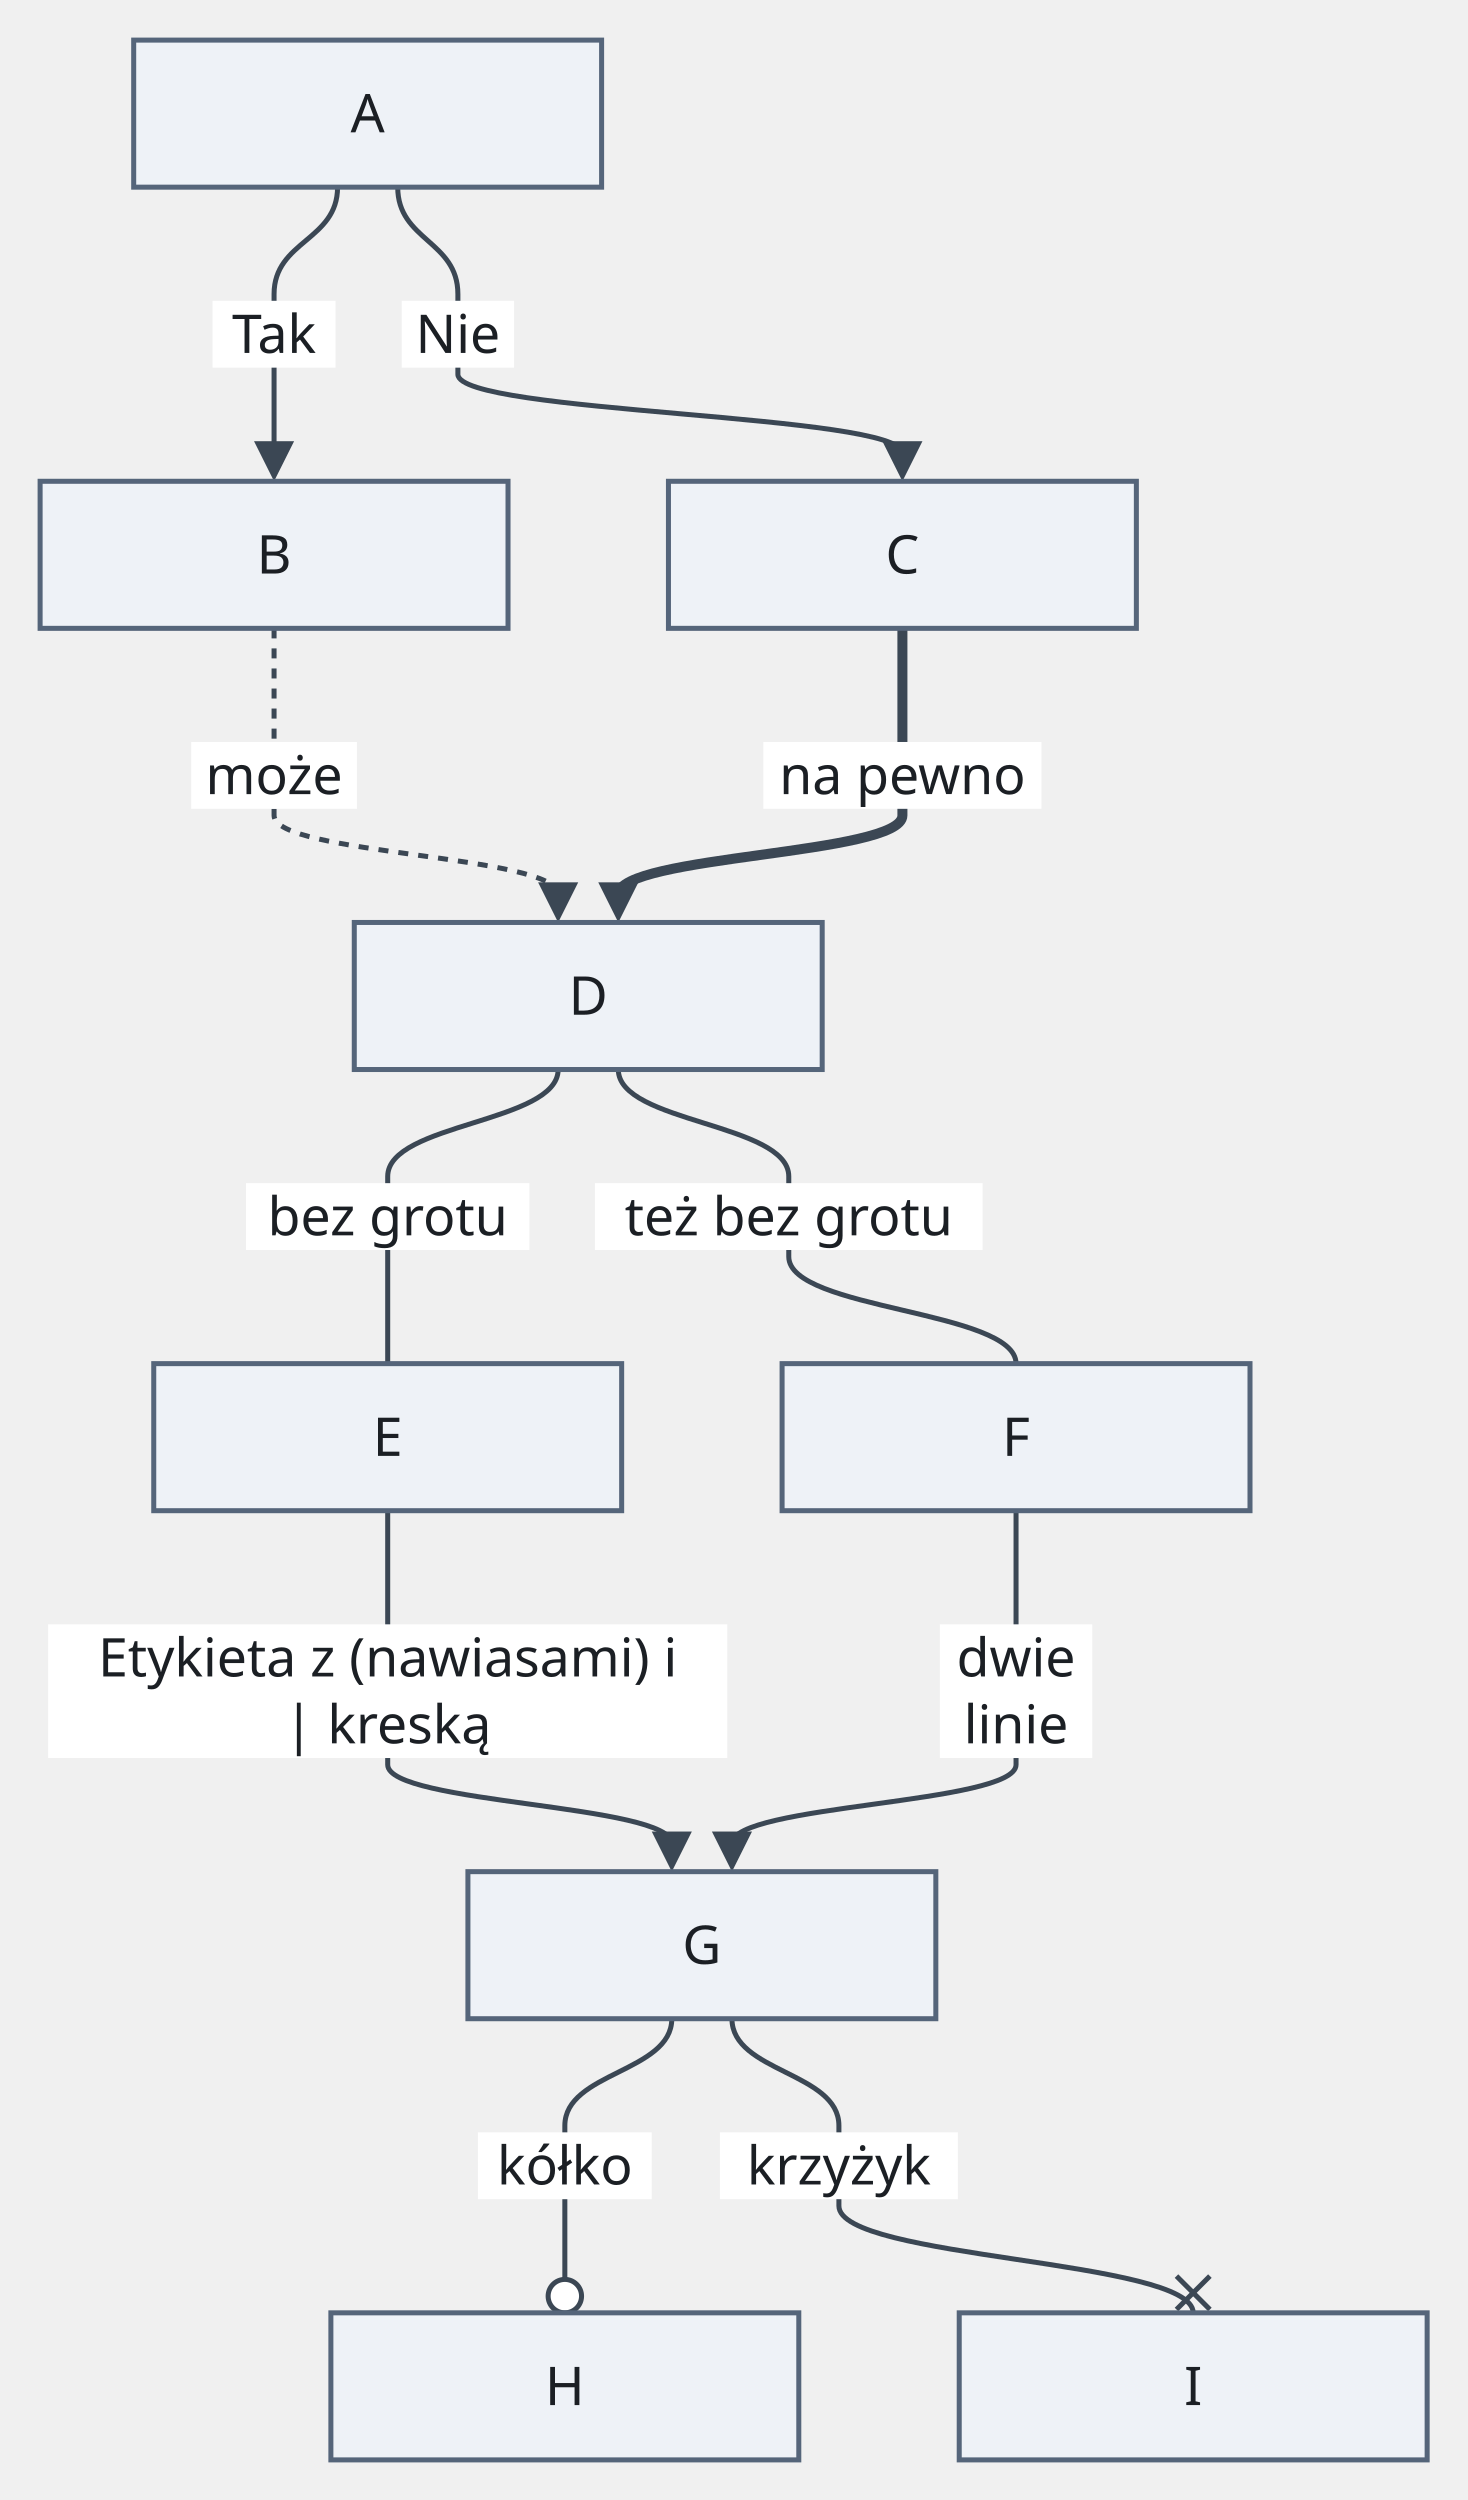
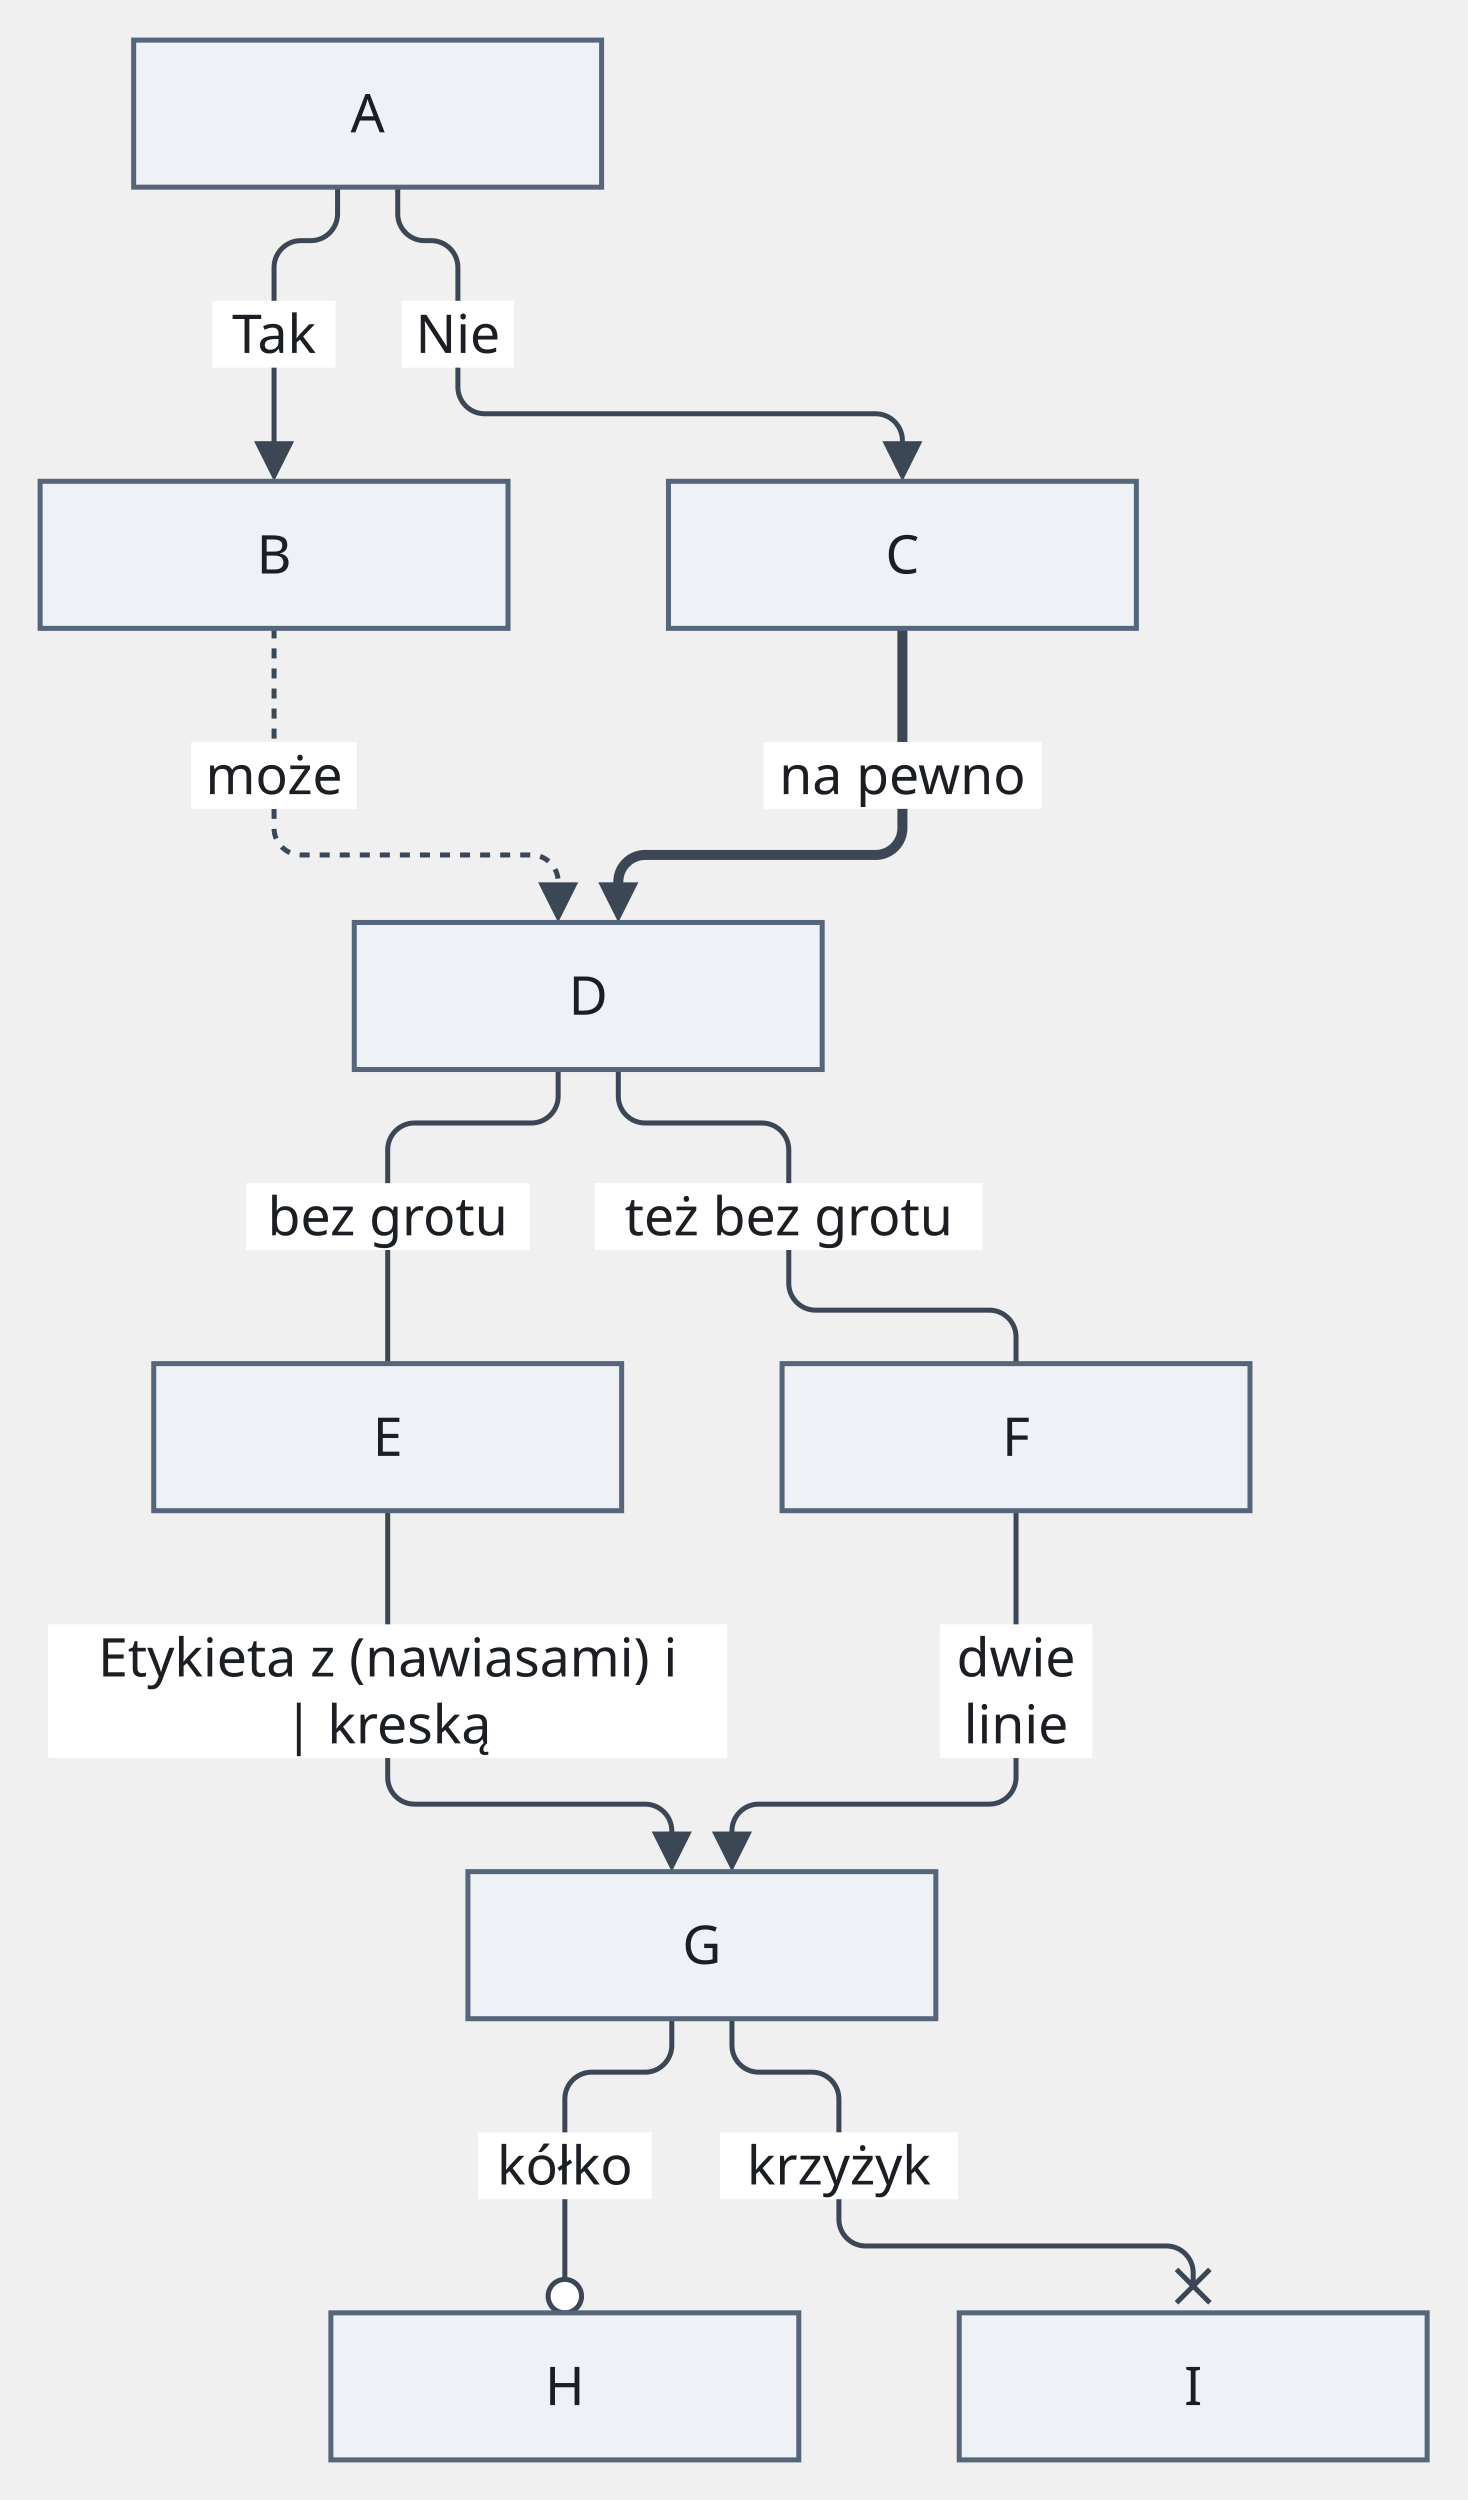
<svg xmlns="http://www.w3.org/2000/svg" version="1.1" width="439" height="748" viewBox="-12 -12 439 748" role="img" font-family="Recursive, sans-serif" font-size="16">
-   <path class="edge" d="M89 44 C89 60 70 60 70 76 L70 100 L70 123.6" fill="none" stroke="#3b4754" stroke-width="1.5" />
-   <path class="edge" d="M107 44 C107 60 125 60 125 76 L125 100 C125 111.8 258 111.8 258 123.6" fill="none" stroke="#3b4754" stroke-width="1.5" />
-   <path class="edge" d="M70 176 L70 208 L70 232 C70 243.8 155 243.8 155 255.6" fill="none" stroke="#3b4754" stroke-width="1.5" stroke-dasharray="3 3" />
-   <path class="edge" d="M258 176 L258 208 L258 232 C258 243.8 173 243.8 173 255.6" fill="none" stroke="#3b4754" stroke-width="3" />
-   <path class="edge" d="M155 308 C155 324 104 324 104 340 L104 364 L104 396" fill="none" stroke="#3b4754" stroke-width="1.5" />
-   <path class="edge" d="M173 308 C173 324 224 324 224 340 L224 364 C224 380 292 380 292 396" fill="none" stroke="#3b4754" stroke-width="1.5" />
-   <path class="edge" d="M104 440 L104 472 L104 516 C104 527.8 189 527.8 189 539.6" fill="none" stroke="#3b4754" stroke-width="1.5" />
-   <path class="edge" d="M292 440 L292 472 L292 516 C292 527.8 207 527.8 207 539.6" fill="none" stroke="#3b4754" stroke-width="1.5" />
-   <path class="edge" d="M189 592 C189 608 157 608 157 624 L157 648 L157 670" fill="none" stroke="#3b4754" stroke-width="1.5" />
-   <path class="edge" d="M207 592 C207 608 239 608 239 624 L239 648 C239 664 345 664 345 680" fill="none" stroke="#3b4754" stroke-width="1.5" />
+   <path class="edge" d="M89 44 L89 52 C89 56.4 85.4 60 81 60 L78 60 C73.6 60 70 63.6 70 68 L70 76 L70 100 L70 123.6" fill="none" stroke="#3b4754" stroke-width="1.5" />
+   <path class="edge" d="M107 44 L107 52 C107 56.4 110.6 60 115 60 L117 60 C121.4 60 125 63.6 125 68 L125 76 L125 100 L125 103.8 C125 108.2 128.6 111.8 133 111.8 L250 111.8 C254.4 111.8 258 115.4 258 119.8 L258 123.6" fill="none" stroke="#3b4754" stroke-width="1.5" />
+   <path class="edge" d="M70 176 L70 208 L70 232 L70 235.8 C70 240.2 73.6 243.8 78 243.8 L147 243.8 C151.4 243.8 155 247.4 155 251.8 L155 255.6" fill="none" stroke="#3b4754" stroke-width="1.5" stroke-dasharray="3 3" />
+   <path class="edge" d="M258 176 L258 208 L258 232 L258 235.8 C258 240.2 254.4 243.8 250 243.8 L181 243.8 C176.6 243.8 173 247.4 173 251.8 L173 255.6" fill="none" stroke="#3b4754" stroke-width="3" />
+   <path class="edge" d="M155 308 L155 316 C155 320.4 151.4 324 147 324 L112 324 C107.6 324 104 327.6 104 332 L104 340 L104 364 L104 396" fill="none" stroke="#3b4754" stroke-width="1.5" />
+   <path class="edge" d="M173 308 L173 316 C173 320.4 176.6 324 181 324 L216 324 C220.4 324 224 327.6 224 332 L224 340 L224 364 L224 372 C224 376.4 227.6 380 232 380 L284 380 C288.4 380 292 383.6 292 388 L292 396" fill="none" stroke="#3b4754" stroke-width="1.5" />
+   <path class="edge" d="M104 440 L104 472 L104 516 L104 519.8 C104 524.2 107.6 527.8 112 527.8 L181 527.8 C185.4 527.8 189 531.4 189 535.8 L189 539.6" fill="none" stroke="#3b4754" stroke-width="1.5" />
+   <path class="edge" d="M292 440 L292 472 L292 516 L292 519.8 C292 524.2 288.4 527.8 284 527.8 L215 527.8 C210.6 527.8 207 531.4 207 535.8 L207 539.6" fill="none" stroke="#3b4754" stroke-width="1.5" />
+   <path class="edge" d="M189 592 L189 600 C189 604.4 185.4 608 181 608 L165 608 C160.6 608 157 611.6 157 616 L157 624 L157 648 L157 671" fill="none" stroke="#3b4754" stroke-width="1.5" />
+   <path class="edge" d="M207 592 L207 600 C207 604.4 210.6 608 215 608 L231 608 C235.4 608 239 611.6 239 616 L239 624 L239 648 L239 652 C239 656.4 242.6 660 247 660 L337 660 C341.4 660 345 663.6 345 668 L345 672" fill="none" stroke="#3b4754" stroke-width="1.5" />
  <rect class="edge-label-background" x="51.6" y="78" width="36.8" height="20" fill="#ffffff" />
  <rect class="edge-label-background" x="108.2" y="78" width="33.6" height="20" fill="#ffffff" />
  <rect class="edge-label-background" x="45.2" y="210" width="49.6" height="20" fill="#ffffff" />
  <rect class="edge-label-background" x="216.4" y="210" width="83.2" height="20" fill="#ffffff" />
  <rect class="edge-label-background" x="61.6" y="342" width="84.8" height="20" fill="#ffffff" />
  <rect class="edge-label-background" x="166" y="342" width="116" height="20" fill="#ffffff" />
  <rect class="edge-label-background" x="2.4" y="474" width="203.2" height="40" fill="#ffffff" />
  <rect class="edge-label-background" x="269.2" y="474" width="45.6" height="40" fill="#ffffff" />
  <rect class="edge-label-background" x="131" y="626" width="52" height="20" fill="#ffffff" />
  <rect class="edge-label-background" x="203.4" y="626" width="71.2" height="20" fill="#ffffff" />
  <polygon class="arrowhead" points="70,132 64,120 76,120" fill="#3b4754" />
  <polygon class="arrowhead" points="258,132 252,120 264,120" fill="#3b4754" />
  <polygon class="arrowhead" points="155,264 149,252 161,252" fill="#3b4754" />
  <polygon class="arrowhead" points="173,264 167,252 179,252" fill="#3b4754" />
  <polygon class="arrowhead" points="189,548 183,536 195,536" fill="#3b4754" />
  <polygon class="arrowhead" points="207,548 201,536 213,536" fill="#3b4754" />
  <circle class="arrowhead" cx="157" cy="675" r="5" fill="#ffffff" stroke="#3b4754" stroke-width="1.5" />
-   <line class="arrowhead" x1="350" y1="679" x2="340" y2="669" fill="none" stroke="#3b4754" stroke-width="1.5" />
-   <line class="arrowhead" x1="340" y1="679" x2="350" y2="669" fill="none" stroke="#3b4754" stroke-width="1.5" />
+   <line class="arrowhead" x1="350" y1="677" x2="340" y2="667" fill="none" stroke="#3b4754" stroke-width="1.5" />
+   <line class="arrowhead" x1="340" y1="677" x2="350" y2="667" fill="none" stroke="#3b4754" stroke-width="1.5" />
  <rect class="node" x="28" y="0" width="140" height="44" fill="#eef2f7" stroke="#55657a" stroke-width="1.5" />
  <rect class="node" x="0" y="132" width="140" height="44" fill="#eef2f7" stroke="#55657a" stroke-width="1.5" />
  <rect class="node" x="188" y="132" width="140" height="44" fill="#eef2f7" stroke="#55657a" stroke-width="1.5" />
  <rect class="node" x="94" y="264" width="140" height="44" fill="#eef2f7" stroke="#55657a" stroke-width="1.5" />
  <rect class="node" x="34" y="396" width="140" height="44" fill="#eef2f7" stroke="#55657a" stroke-width="1.5" />
  <rect class="node" x="222" y="396" width="140" height="44" fill="#eef2f7" stroke="#55657a" stroke-width="1.5" />
  <rect class="node" x="128" y="548" width="140" height="44" fill="#eef2f7" stroke="#55657a" stroke-width="1.5" />
  <rect class="node" x="87" y="680" width="140" height="44" fill="#eef2f7" stroke="#55657a" stroke-width="1.5" />
  <rect class="node" x="275" y="680" width="140" height="44" fill="#eef2f7" stroke="#55657a" stroke-width="1.5" />
  <text class="node-label" x="98" y="27.6" text-anchor="middle" fill="#1b1f24">A</text>
  <text class="node-label" x="70" y="159.6" text-anchor="middle" fill="#1b1f24">B</text>
  <text class="node-label" x="258" y="159.6" text-anchor="middle" fill="#1b1f24">C</text>
  <text class="node-label" x="164" y="291.6" text-anchor="middle" fill="#1b1f24">D</text>
  <text class="node-label" x="104" y="423.6" text-anchor="middle" fill="#1b1f24">E</text>
  <text class="node-label" x="292" y="423.6" text-anchor="middle" fill="#1b1f24">F</text>
  <text class="node-label" x="198" y="575.6" text-anchor="middle" fill="#1b1f24">G</text>
  <text class="node-label" x="157" y="707.6" text-anchor="middle" fill="#1b1f24">H</text>
  <text class="node-label" x="345" y="707.6" text-anchor="middle" fill="#1b1f24">I</text>
  <text class="edge-label" x="70" y="93.6" text-anchor="middle" fill="#1b1f24">Tak</text>
  <text class="edge-label" x="125" y="93.6" text-anchor="middle" fill="#1b1f24">Nie</text>
  <text class="edge-label" x="70" y="225.6" text-anchor="middle" fill="#1b1f24">może</text>
  <text class="edge-label" x="258" y="225.6" text-anchor="middle" fill="#1b1f24">na pewno</text>
  <text class="edge-label" x="104" y="357.6" text-anchor="middle" fill="#1b1f24">bez grotu</text>
  <text class="edge-label" x="224" y="357.6" text-anchor="middle" fill="#1b1f24">też bez grotu</text>
  <text class="edge-label" x="104" y="489.6" text-anchor="middle" fill="#1b1f24">Etykieta z (nawiasami) i</text>
  <text class="edge-label" x="104" y="509.6" text-anchor="middle" fill="#1b1f24">| kreską</text>
  <text class="edge-label" x="292" y="489.6" text-anchor="middle" fill="#1b1f24">dwie</text>
  <text class="edge-label" x="292" y="509.6" text-anchor="middle" fill="#1b1f24">linie</text>
  <text class="edge-label" x="157" y="641.6" text-anchor="middle" fill="#1b1f24">kółko</text>
  <text class="edge-label" x="239" y="641.6" text-anchor="middle" fill="#1b1f24">krzyżyk</text>
</svg>
